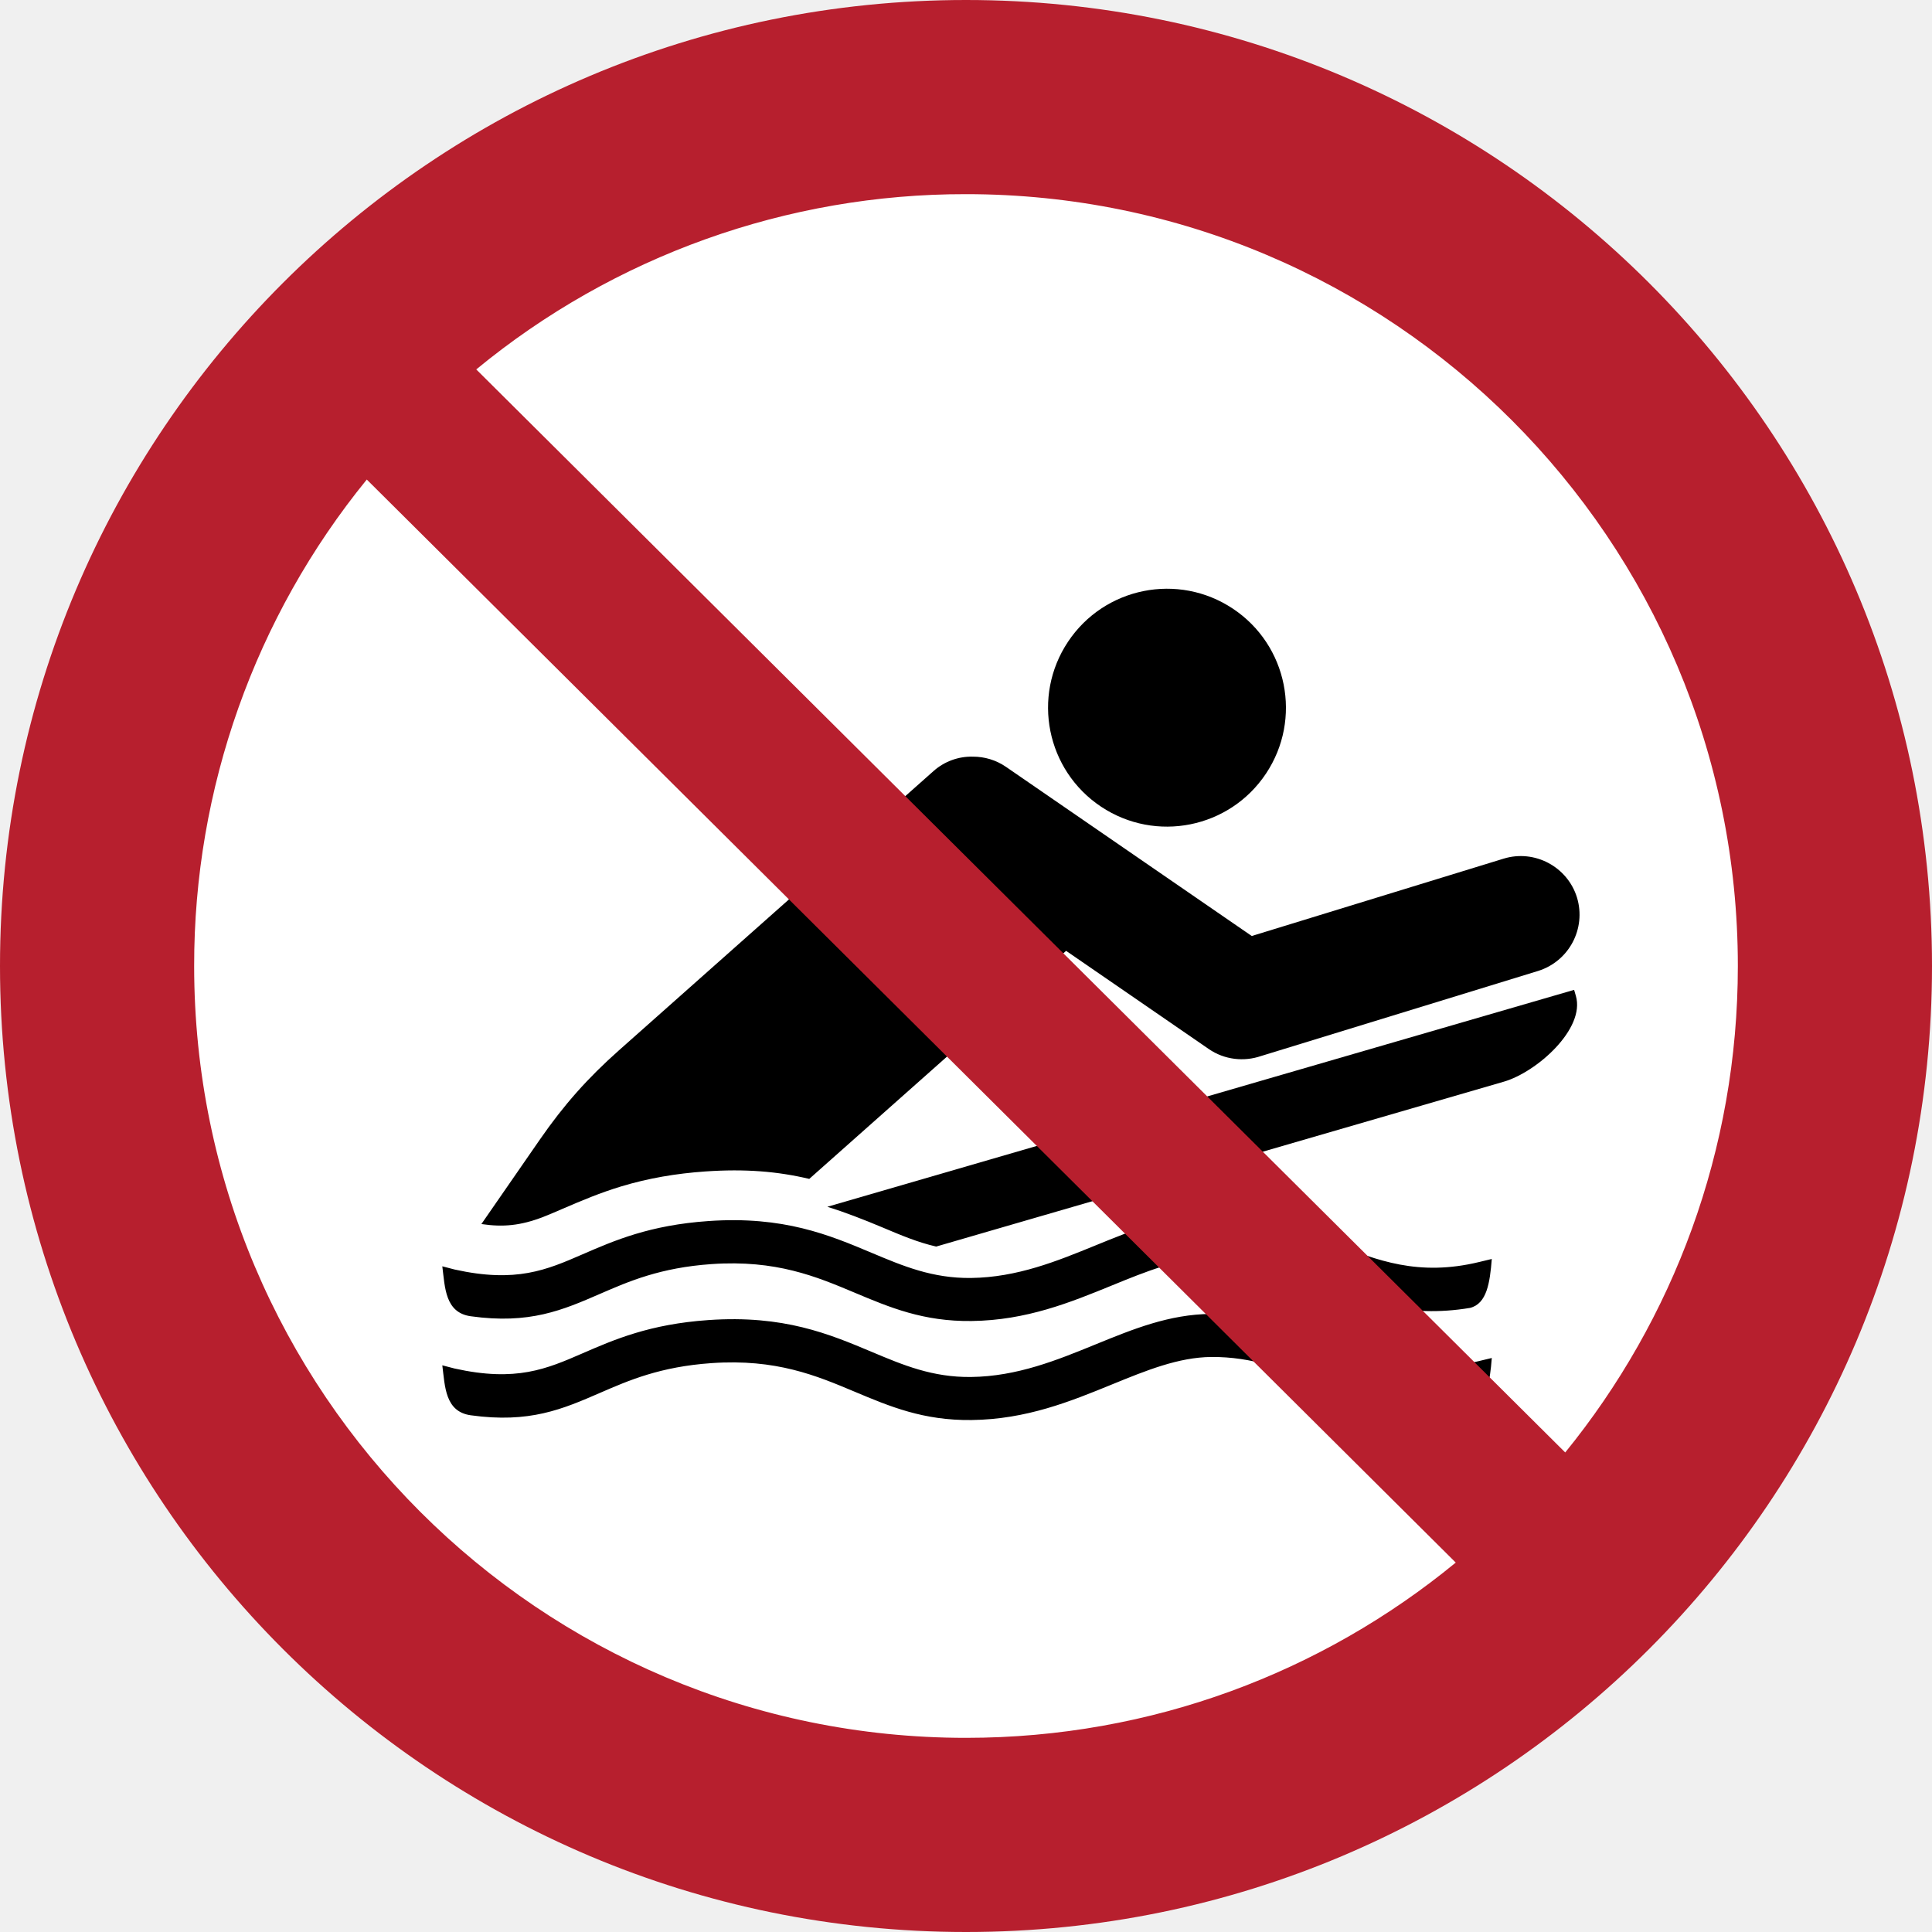
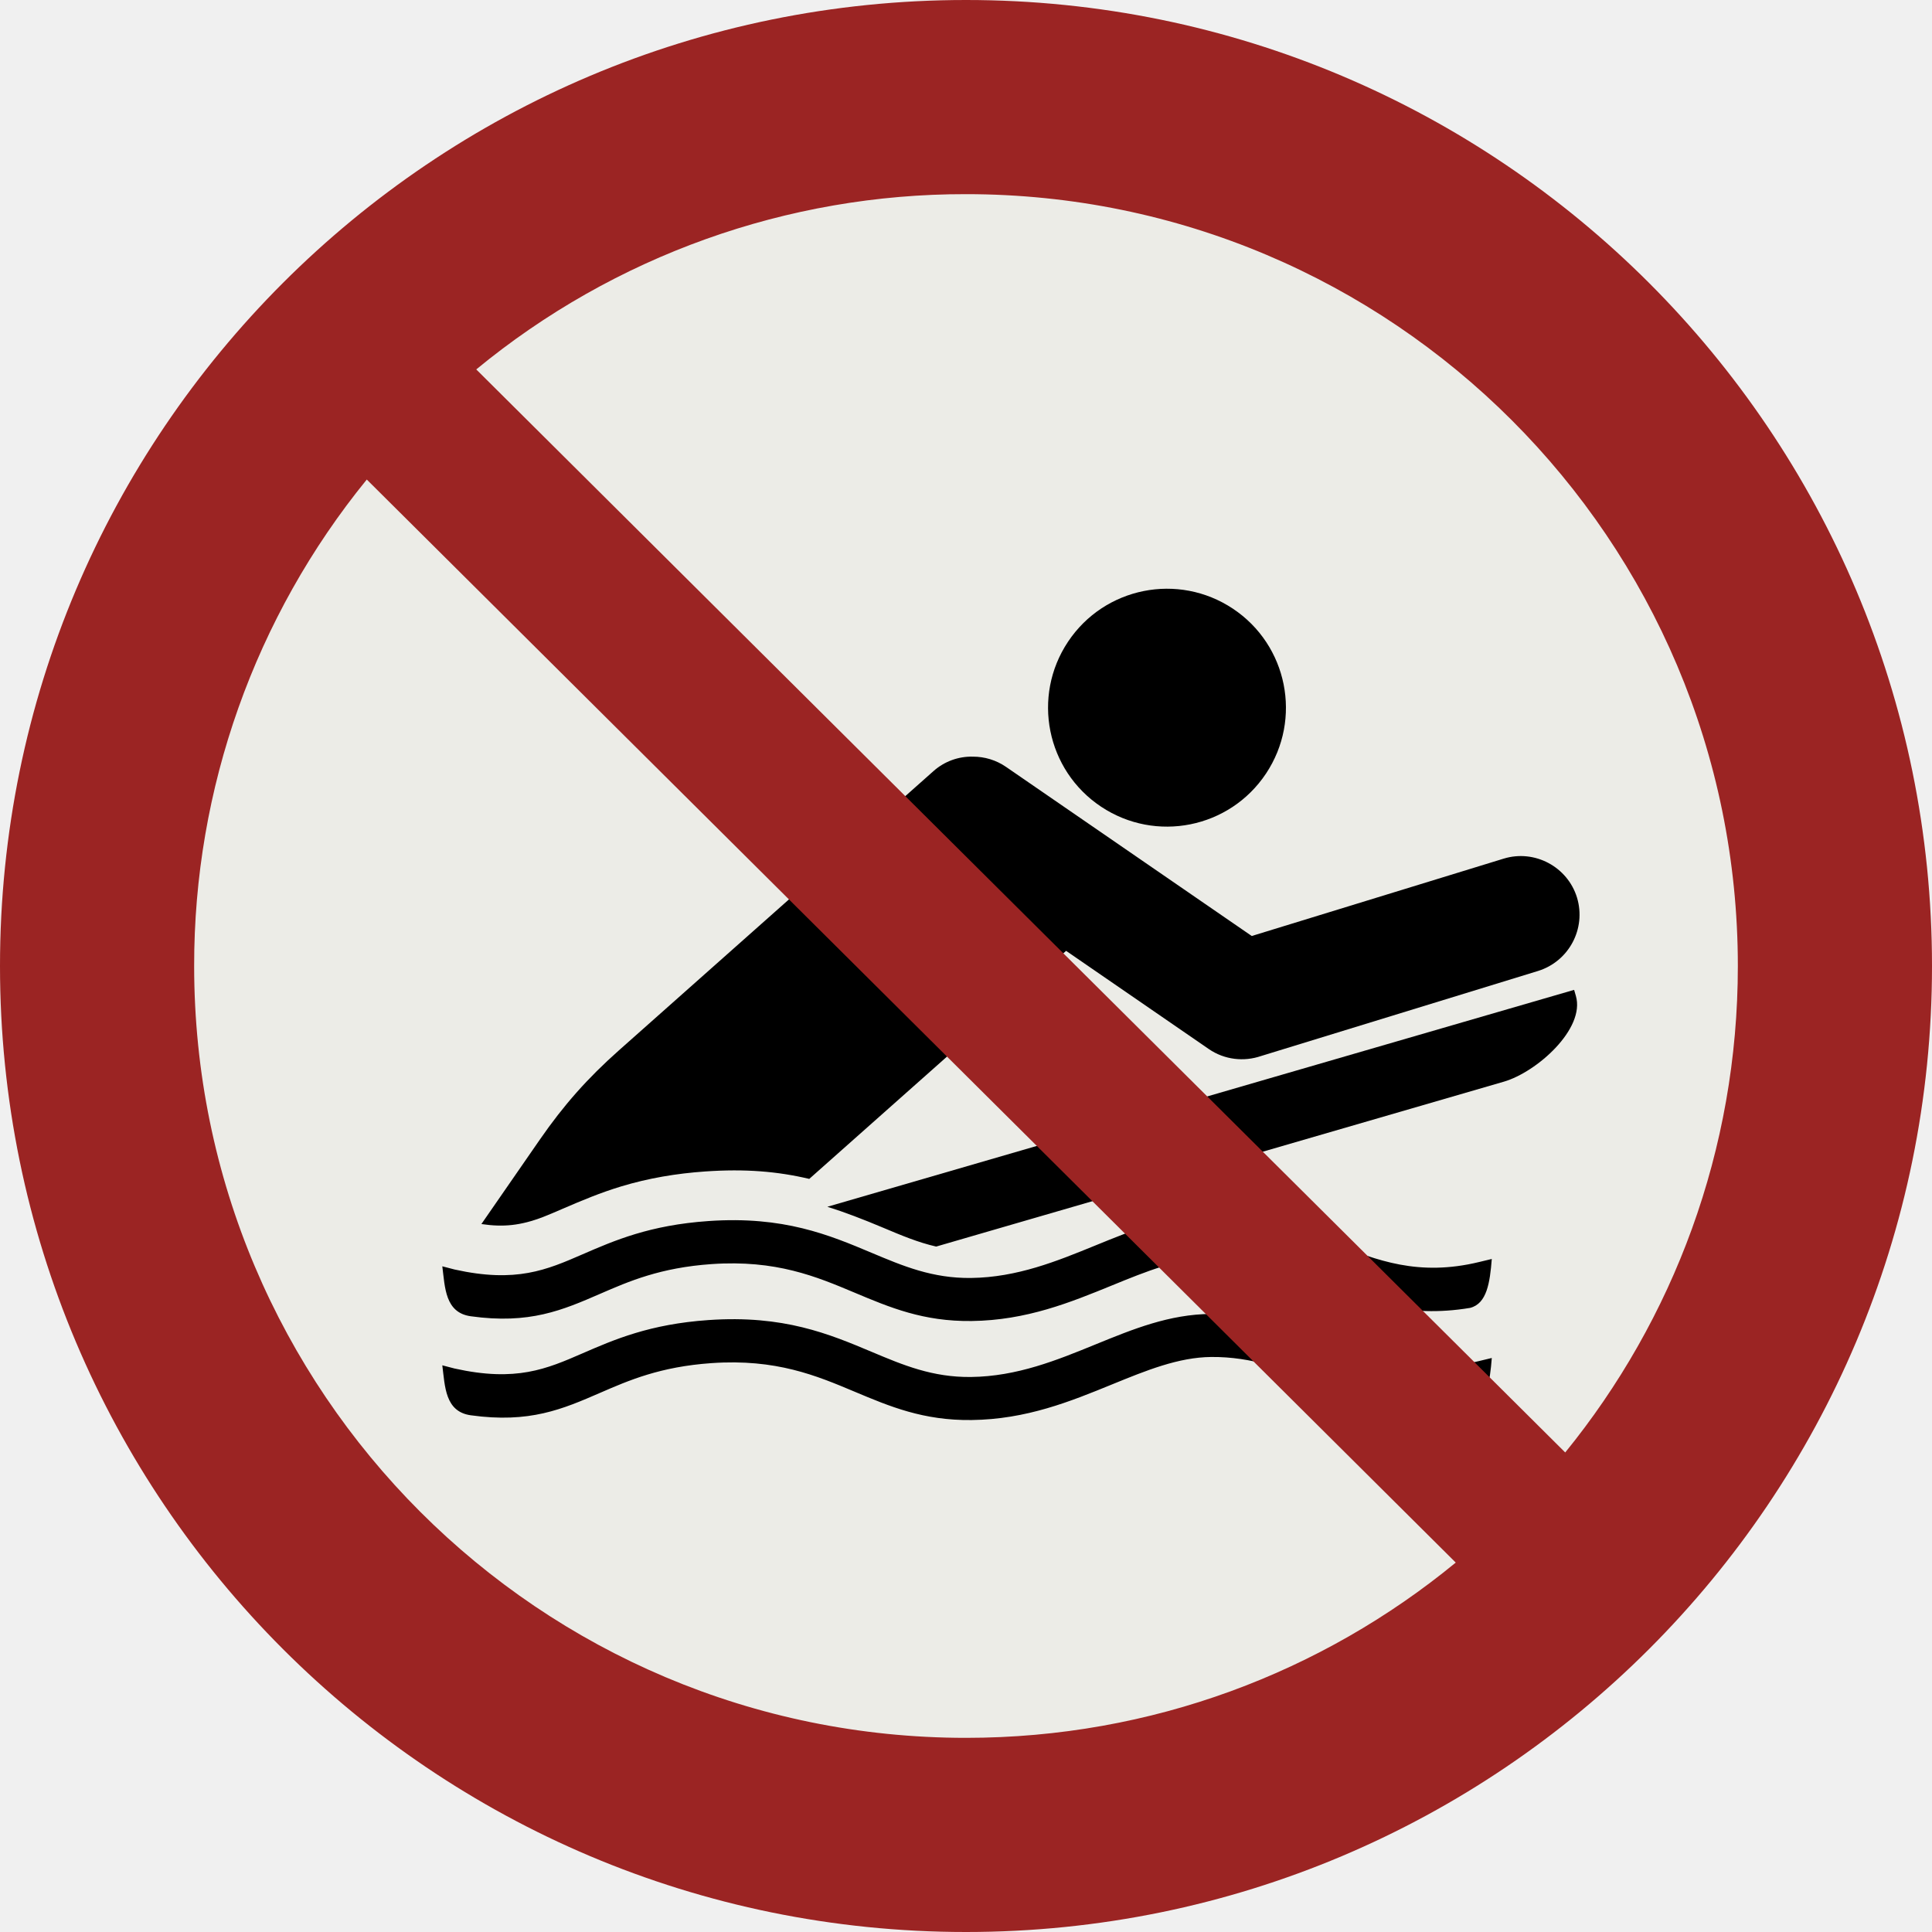
<svg xmlns="http://www.w3.org/2000/svg" width="265" height="265" fill-rule="evenodd">
-   <path d="M251.75 132.5c0-65.86-53.39-119.25-119.25-119.25S13.25 66.64 13.25 132.5 66.64 251.75 132.5 251.75s119.25-53.39 119.25-119.25" fill="#fff" />
+   <path d="M251.75 132.5c0-65.86-53.39-119.25-119.25-119.25S13.25 66.64 13.25 132.5 66.64 251.75 132.5 251.75s119.25-53.39 119.25-119.25" fill="#ecece7" />
  <path d="M202.907 186.677l1.712-.411c-.258 3.255-.671 6.128-2.977 6.711-8.735 1.454-14.759-.926-20.889-3.348-4.456-1.761-8.979-3.548-14.609-3.501-4.494.037-8.937 1.853-13.61 3.762-5.709 2.334-11.734 4.794-19.27 4.887-6.609.081-11.211-1.857-16.047-3.891-5.225-2.199-10.764-4.53-19.609-3.917-7.033.487-11.361 2.368-15.252 4.059-5.189 2.255-9.711 4.22-17.784 3.097-3.539-.494-3.531-3.971-3.903-6.852l1.688.439c8.439 1.874 12.628.053 17.535-2.079 4.368-1.899 9.227-4.011 17.29-4.569 10.319-.715 16.55 1.907 22.427 4.38 4.253 1.79 8.298 3.492 13.585 3.428 6.329-.077 11.817-2.32 17.019-4.446 5.213-2.129 10.169-4.155 15.885-4.202 6.848-.057 11.913 1.944 16.907 3.918 5.832 2.304 11.553 4.564 19.903 2.536zm0-13.58l1.712-.412c-.258 3.255-.671 6.128-2.977 6.71-8.735 1.454-14.759-.926-20.889-3.347-4.456-1.761-8.979-3.547-14.609-3.501-4.494.037-8.937 1.852-13.61 3.762-5.709 2.332-11.734 4.794-19.27 4.886-6.609.081-11.211-1.856-16.047-3.891-5.225-2.199-10.764-4.529-19.609-3.917-7.033.487-11.361 2.369-15.252 4.06-5.189 2.255-9.711 4.22-17.784 3.096-3.539-.493-3.531-3.971-3.903-6.851l1.688.439c8.439 1.874 12.628.053 17.535-2.079 4.368-1.898 9.227-4.011 17.29-4.569 10.319-.716 16.55 1.906 22.427 4.38 4.253 1.789 8.298 3.492 13.585 3.428 6.329-.078 11.817-2.32 17.019-4.446 5.213-2.13 10.169-4.155 15.885-4.202 6.848-.057 11.913 1.945 16.907 3.918 5.832 2.304 11.553 4.564 19.903 2.536m-89.425-7.572c2.398.747 4.866 1.701 7.595 2.848 2.569 1.086 4.86 2.048 7.331 2.61l77.862-22.616c4.518-1.312 11.193-7.246 9.882-11.763l-.241-.831z" />
  <path d="M110.999 161.703l35.234-31.281 19.562 13.463c2.174 1.497 4.844 1.764 7.176.963l37.989-11.666a8.09 8.09 0 0 0 5.35-10.06c-1.295-4.237-5.822-6.65-10.059-5.349l-34.556 10.612-33.701-23.194c-1.383-.952-2.967-1.407-4.537-1.406a7.83 7.83 0 0 0-5.414 1.979l-43.163 38.319c-4.287 3.807-7.556 7.494-10.819 12.208l-8.031 11.603c2.963.443 5.365.228 8.494-.98.896-.346 1.768-.735 2.65-1.113 2.7-1.164 5.177-2.203 8.008-3.062 3.767-1.142 7.602-1.782 11.526-2.056 5.493-.382 9.923-.015 14.289 1.018zm62.648-55.592c4.995-7.499 2.964-17.627-4.536-22.621s-17.626-2.964-22.62 4.536-2.964 17.627 4.536 22.621 17.626 2.964 22.62-4.536" />
-   <path d="M238.369 132.5c0-58.47-47.399-105.869-105.869-105.869a105.42 105.42 0 0 0-67.175 24.04l149.366 148.554c14.802-18.209 23.678-41.429 23.678-66.725zM50.309 65.775A105.42 105.42 0 0 0 26.631 132.5c0 58.47 47.399 105.869 105.869 105.869 25.503 0 48.899-9.019 67.175-24.04zM265 132.5C265 59.322 205.678 0 132.5 0S0 59.322 0 132.5 59.322 265 132.5 265 265 205.678 265 132.5" fill="#b71f2e" />
+   <path d="M238.369 132.5c0-58.47-47.399-105.869-105.869-105.869a105.42 105.42 0 0 0-67.175 24.04l149.366 148.554c14.802-18.209 23.678-41.429 23.678-66.725zM50.309 65.775A105.42 105.42 0 0 0 26.631 132.5c0 58.47 47.399 105.869 105.869 105.869 25.503 0 48.899-9.019 67.175-24.04zM265 132.5C265 59.322 205.678 0 132.5 0S0 59.322 0 132.5 59.322 265 132.5 265 265 205.678 265 132.5" fill="#9b2423" />
</svg>
